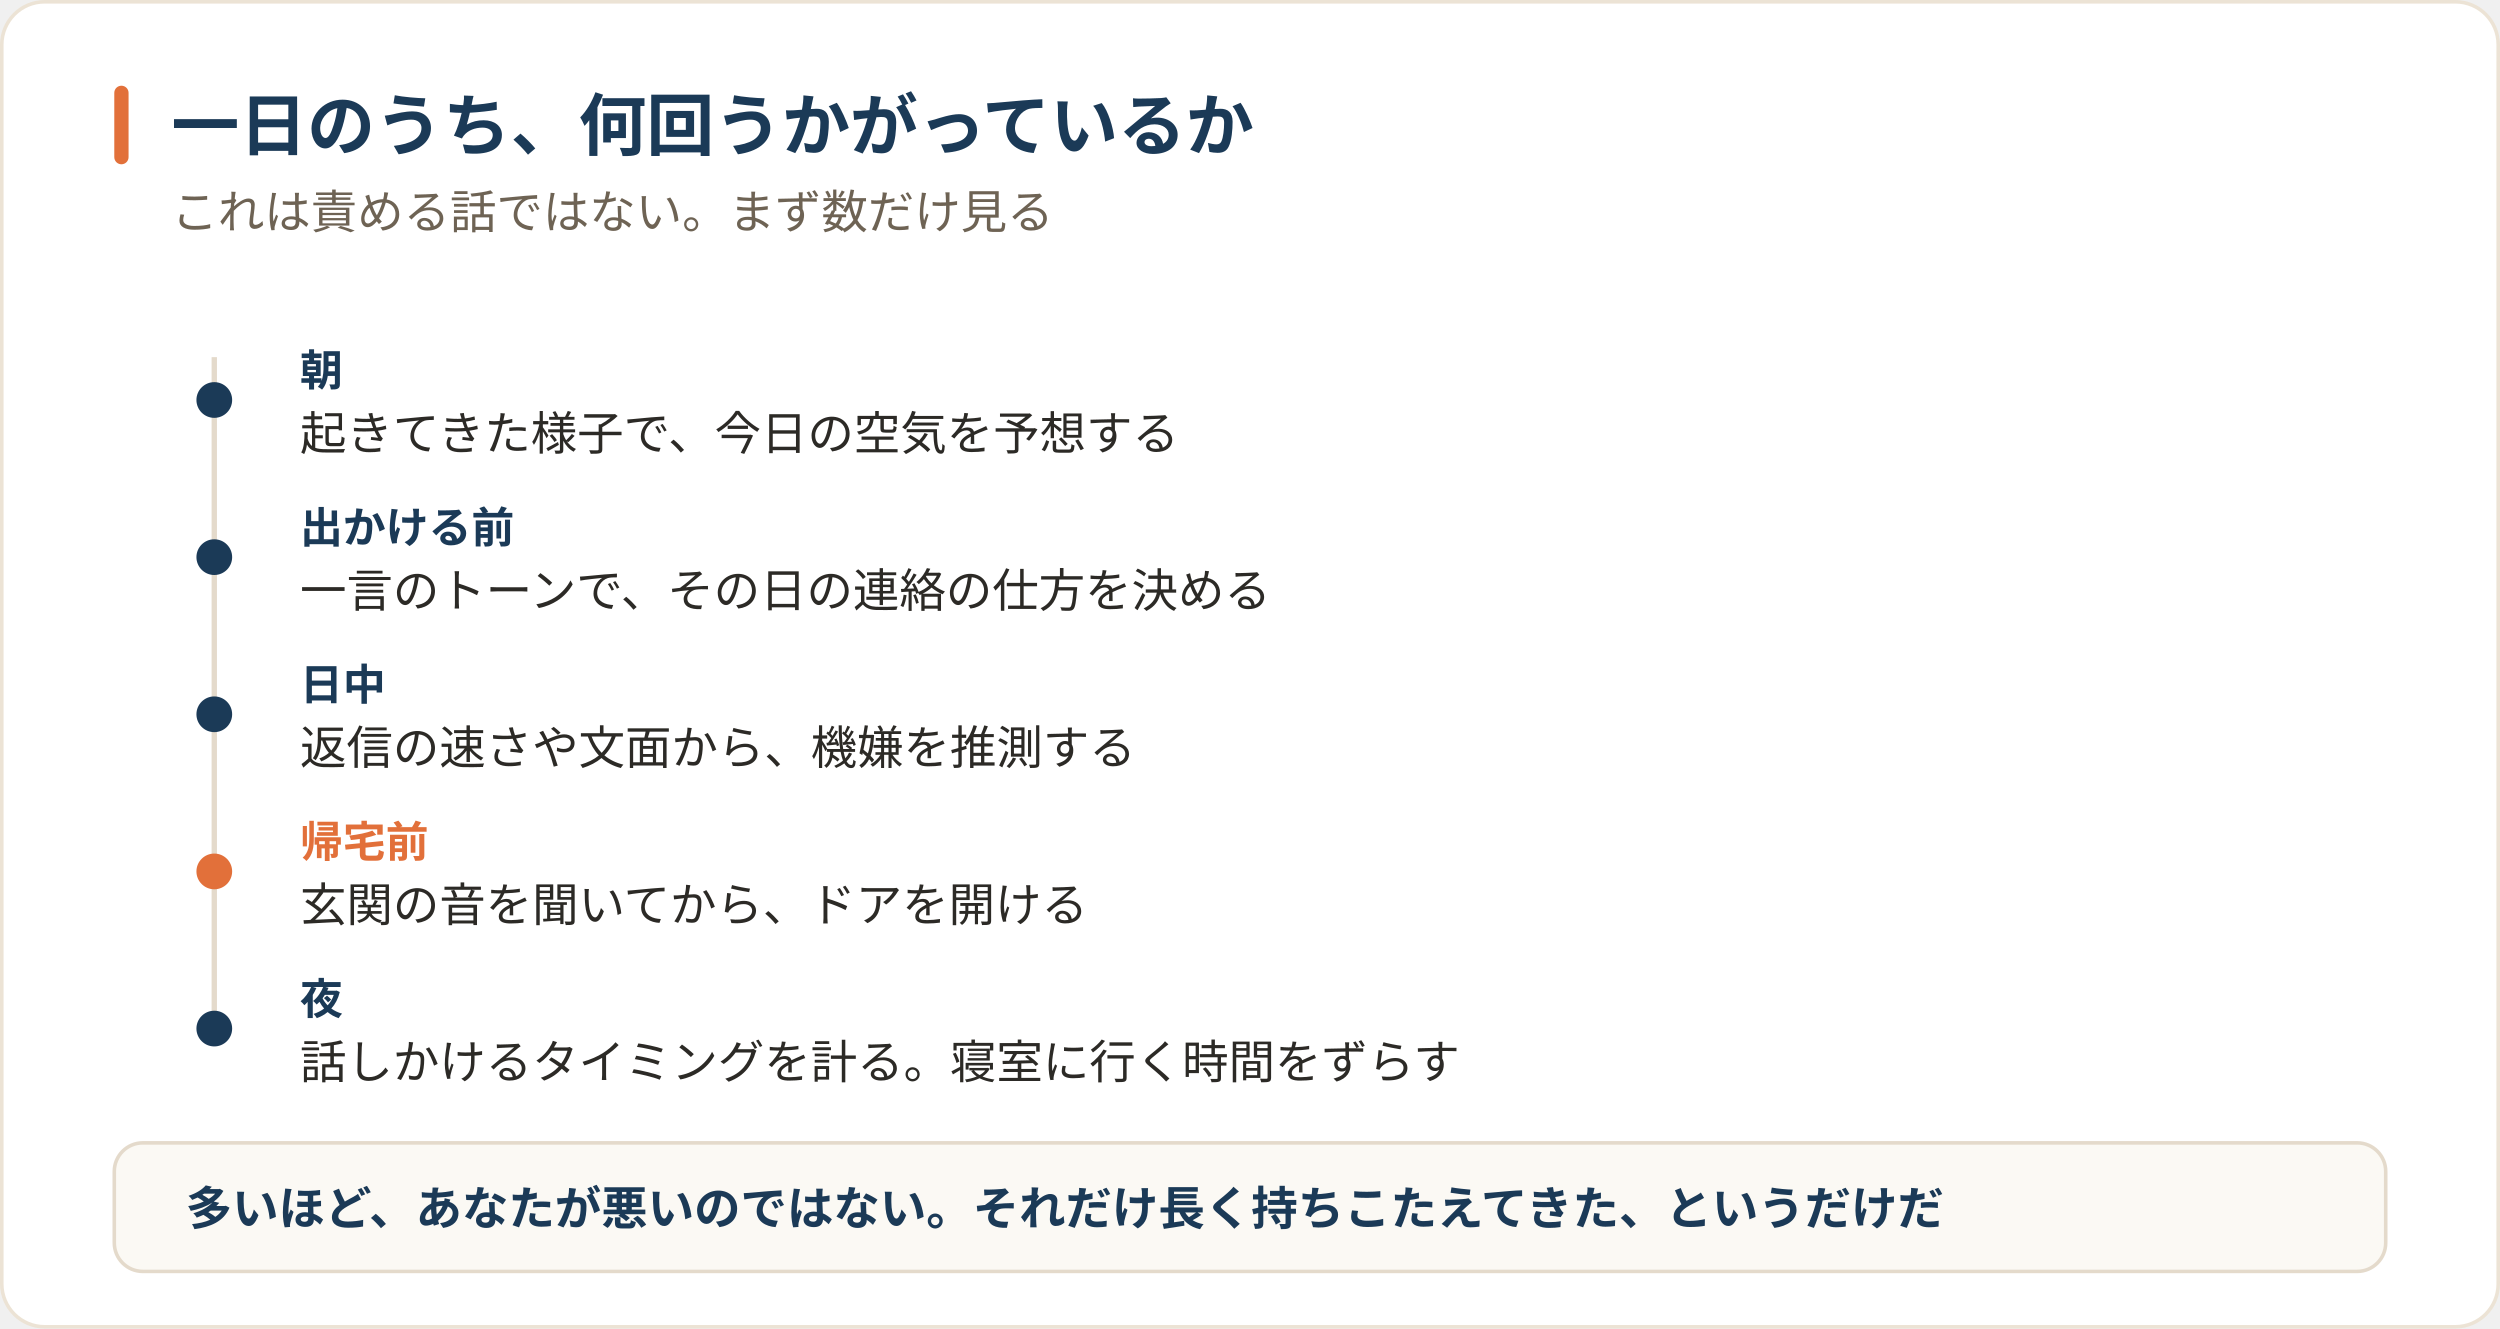
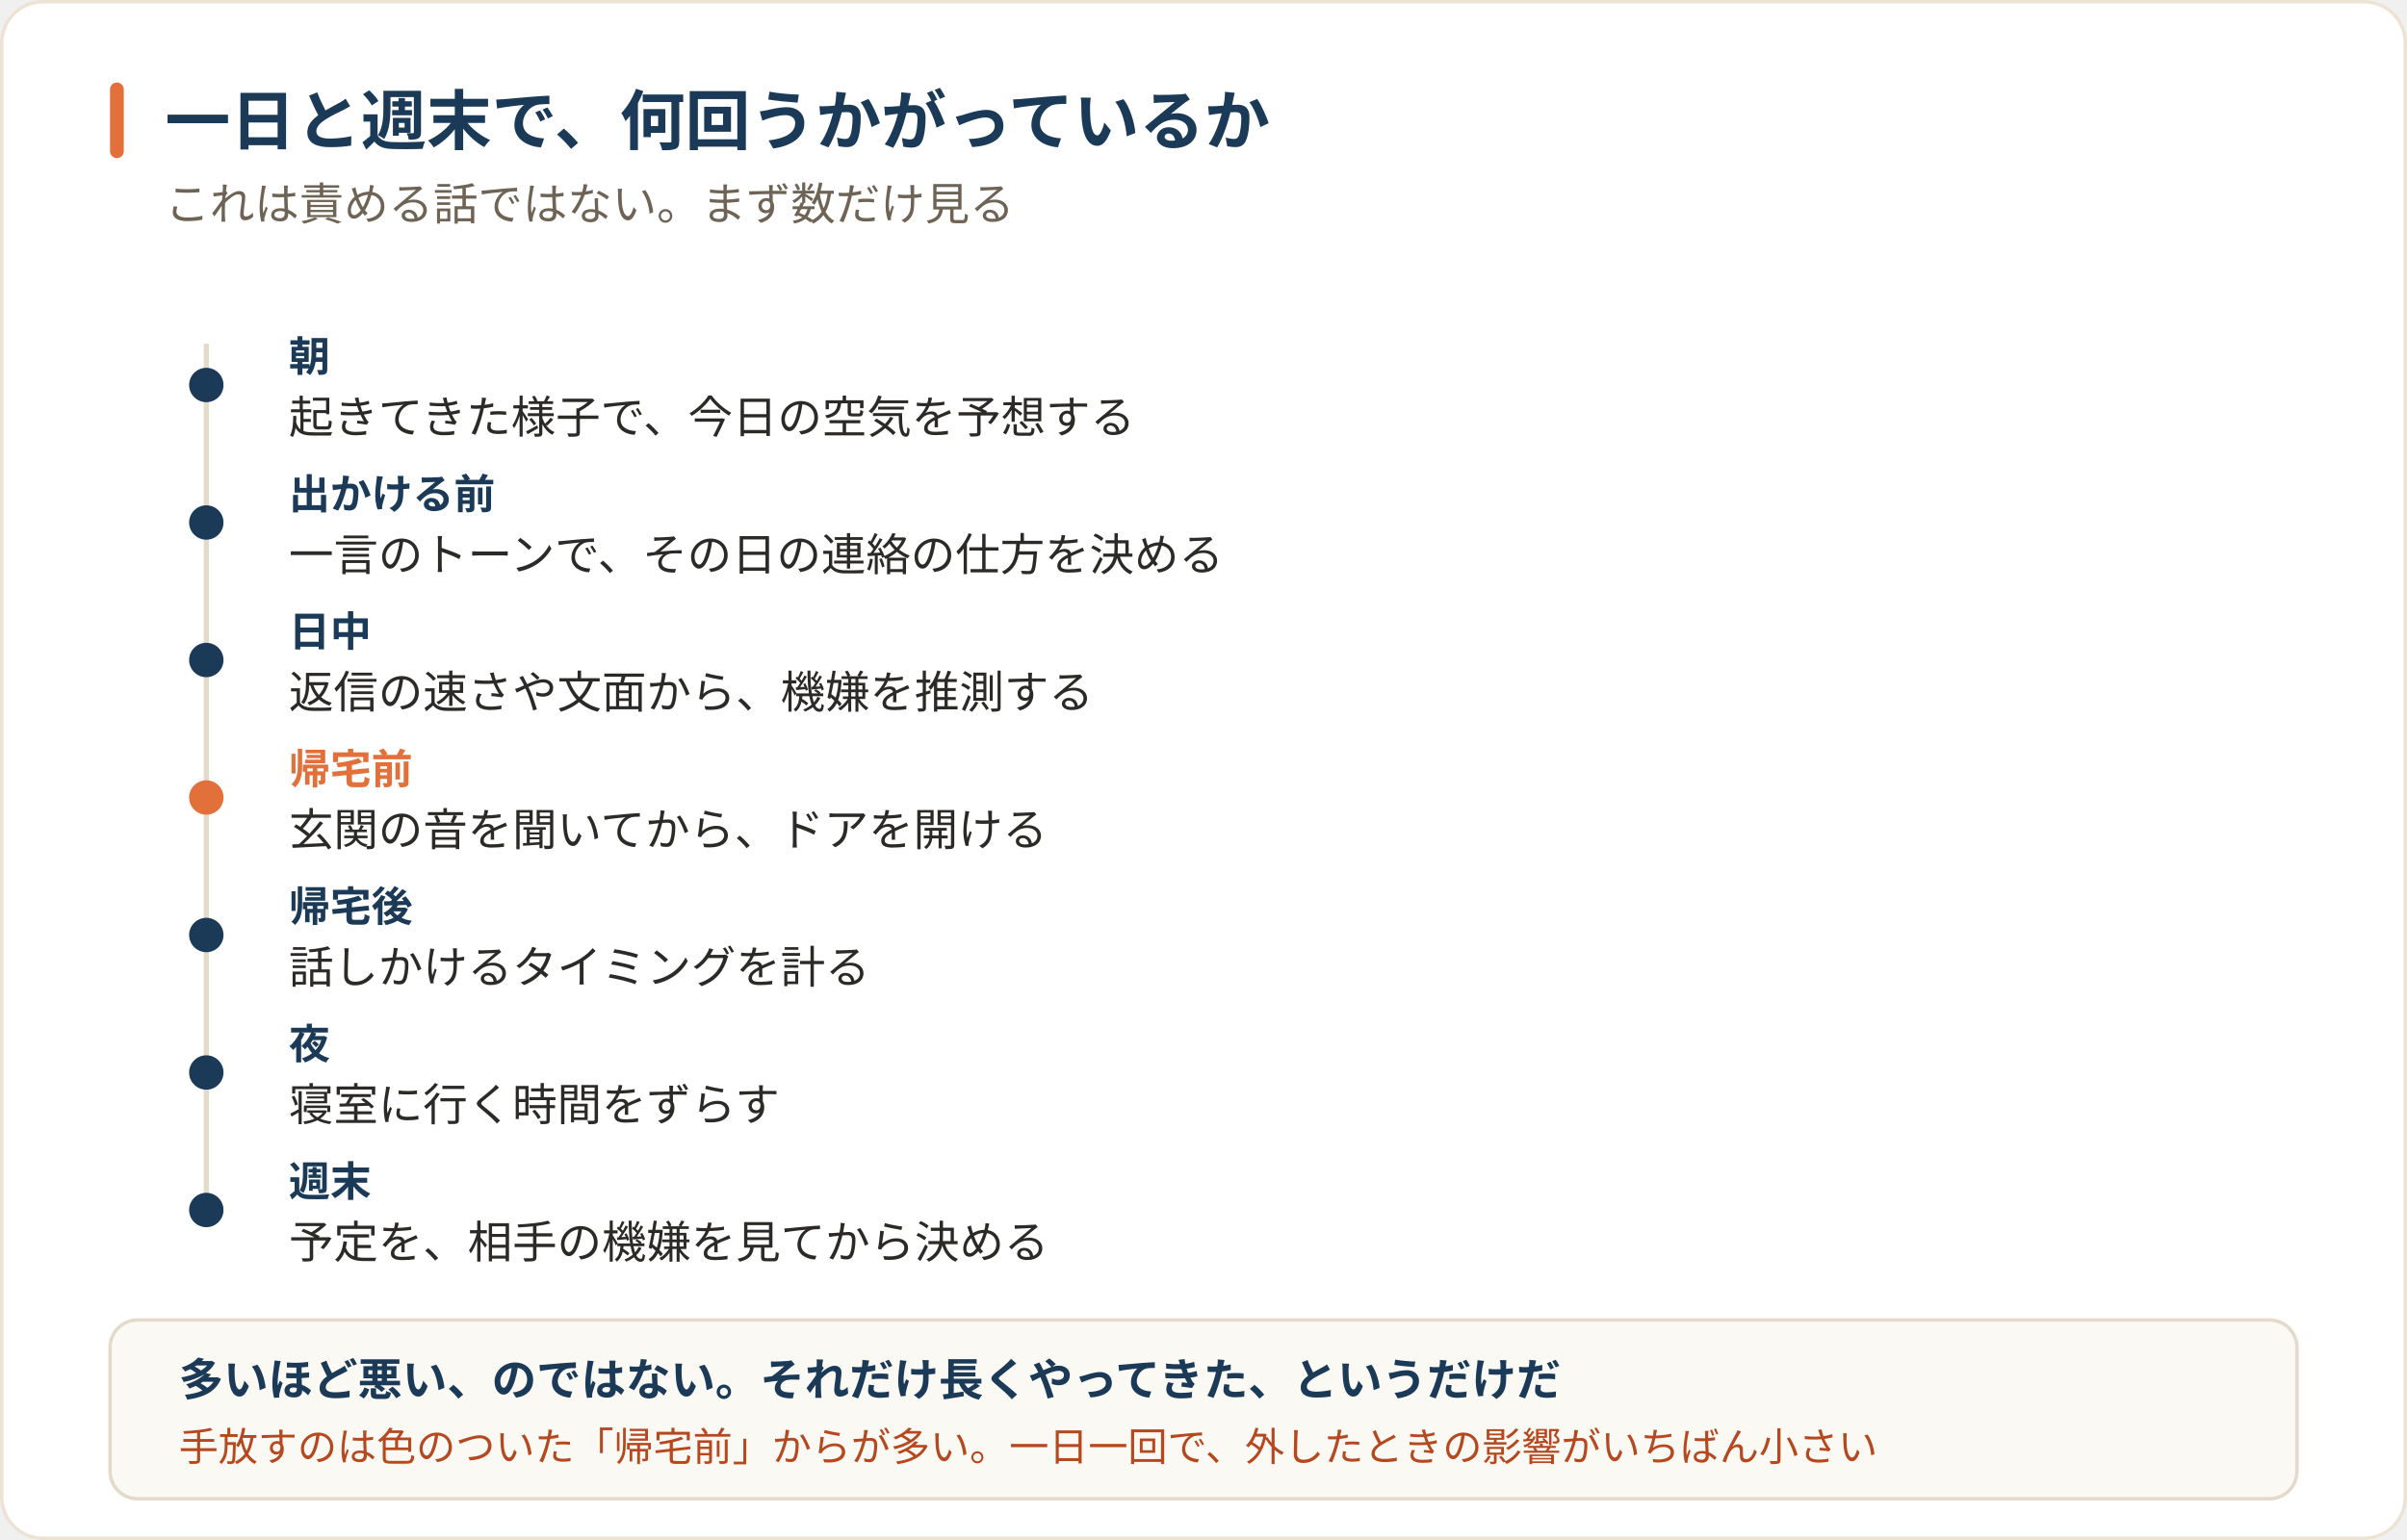
- <svg xmlns="http://www.w3.org/2000/svg" viewBox="0 0 700 372" role="img" aria-labelledby="tk dk" font-family="'Zen Kaku Gothic New','Noto Sans JP','Hiragino Kaku Gothic ProN',sans-serif">
-   <rect x="0.5" y="0.5" width="699" height="371" rx="12" fill="#FFFFFF" stroke="#ECE3D5" />
+ <svg xmlns="http://www.w3.org/2000/svg" viewBox="0 0 700 448" role="img" aria-labelledby="tk dk" font-family="'Zen Kaku Gothic New','Noto Sans JP','Hiragino Kaku Gothic ProN',sans-serif">
+   <rect x="0.5" y="0.5" width="699" height="447" rx="12" fill="#FFFFFF" stroke="#ECE3D5" />
  <rect x="32" y="24" width="4" height="22" rx="2" fill="#E2703A" />
-   <text x="48" y="42" font-size="19" font-weight="800" fill="#1B3A57">一日のうち、何回うかがっているか</text>
+   <text x="48" y="42" font-size="19" font-weight="800" fill="#1B3A57">一日と週末で、何回うかがっているか</text>
  <text x="48" y="64" font-size="13" fill="#6E6354">これは責める話ではない。まず数だけ見る</text>
-   <line x1="60" y1="100" x2="60" y2="292" stroke="#E4DACB" stroke-width="1.5" />
+   <line x1="60" y1="100" x2="60" y2="356" stroke="#E4DACB" stroke-width="1.5" />
  <circle cx="60" cy="112" r="5" fill="#1B3A57" />
  <text x="84" y="108" font-size="12" font-weight="700" fill="#1B3A57">朝</text>
  <text x="84" y="126" font-size="13" fill="#2C2A26">起きてきた様子で、今日の空気を予想する</text>
-   <circle cx="60" cy="156" r="5" fill="#1B3A57" />
-   <text x="84" y="152" font-size="12" font-weight="700" fill="#1B3A57">出かける前</text>
-   <text x="84" y="170" font-size="13" fill="#2C2A26">一言のトーンで、その日の連絡の仕方を決める</text>
-   <circle cx="60" cy="200" r="5" fill="#1B3A57" />
-   <text x="84" y="196" font-size="12" font-weight="700" fill="#1B3A57">日中</text>
-   <text x="84" y="214" font-size="13" fill="#2C2A26">返信の速さや文面から、機嫌を推測する</text>
-   <circle cx="60" cy="244" r="5" fill="#E2703A" />
-   <text x="84" y="240" font-size="12" font-weight="700" fill="#E2703A">帰宅前</text>
-   <text x="84" y="258" font-size="13" fill="#2C2A26">玄関の音を聞いてから、ドアを開ける</text>
-   <circle cx="60" cy="288" r="5" fill="#1B3A57" />
-   <text x="84" y="284" font-size="12" font-weight="700" fill="#1B3A57">夜</text>
-   <text x="84" y="302" font-size="13" fill="#2C2A26">話しかけるタイミングを計る。寝室に行く時間をずらす</text>
-   <rect x="32" y="320" width="636" height="36" rx="8" fill="#FBF9F4" stroke="#E4DACB" />
-   <text x="52" y="343" font-size="13" font-weight="700" fill="#1B3A57">多いほど、あなたが悪いのではない。それだけ長く持ちこたえてきた、というだけだ</text>
+   <circle cx="60" cy="152" r="5" fill="#1B3A57" />
+   <text x="84" y="148" font-size="12" font-weight="700" fill="#1B3A57">出かける前</text>
+   <text x="84" y="166" font-size="13" fill="#2C2A26">一言のトーンで、その日の連絡の仕方を決める</text>
+   <circle cx="60" cy="192" r="5" fill="#1B3A57" />
+   <text x="84" y="188" font-size="12" font-weight="700" fill="#1B3A57">日中</text>
+   <text x="84" y="206" font-size="13" fill="#2C2A26">返信の速さや文面から、機嫌を推測する</text>
+   <circle cx="60" cy="232" r="5" fill="#E2703A" />
+   <text x="84" y="228" font-size="12" font-weight="700" fill="#E2703A">帰宅前</text>
+   <text x="84" y="246" font-size="13" fill="#2C2A26">玄関の音を聞いてから、ドアを開ける</text>
+   <circle cx="60" cy="272" r="5" fill="#1B3A57" />
+   <text x="84" y="268" font-size="12" font-weight="700" fill="#1B3A57">帰宅後</text>
+   <text x="84" y="286" font-size="13" fill="#2C2A26">話しかけるタイミングを計る</text>
+   <circle cx="60" cy="312" r="5" fill="#1B3A57" />
+   <text x="84" y="308" font-size="12" font-weight="700" fill="#1B3A57">夜</text>
+   <text x="84" y="326" font-size="13" fill="#2C2A26">寝室に行く時間をずらす</text>
+   <circle cx="60" cy="352" r="5" fill="#1B3A57" />
+   <text x="84" y="348" font-size="12" font-weight="700" fill="#1B3A57">週末</text>
+   <text x="84" y="366" font-size="13" fill="#2C2A26">予定を、相手の機嫌を見てから決める</text>
+   <rect x="32" y="384" width="636" height="52" rx="8" fill="#FBF9F4" stroke="#E4DACB" />
+   <text x="52" y="406" font-size="13" font-weight="700" fill="#1B3A57">多いほど悪い、のではない。それだけ長くやってきた、というだけだ</text>
+   <text x="52" y="425" font-size="11.5" fill="#B5481F">手放すのは色のついた「帰宅前」からが多い。一日一回で、外したときの影響がいちばん小さい</text>
</svg>
